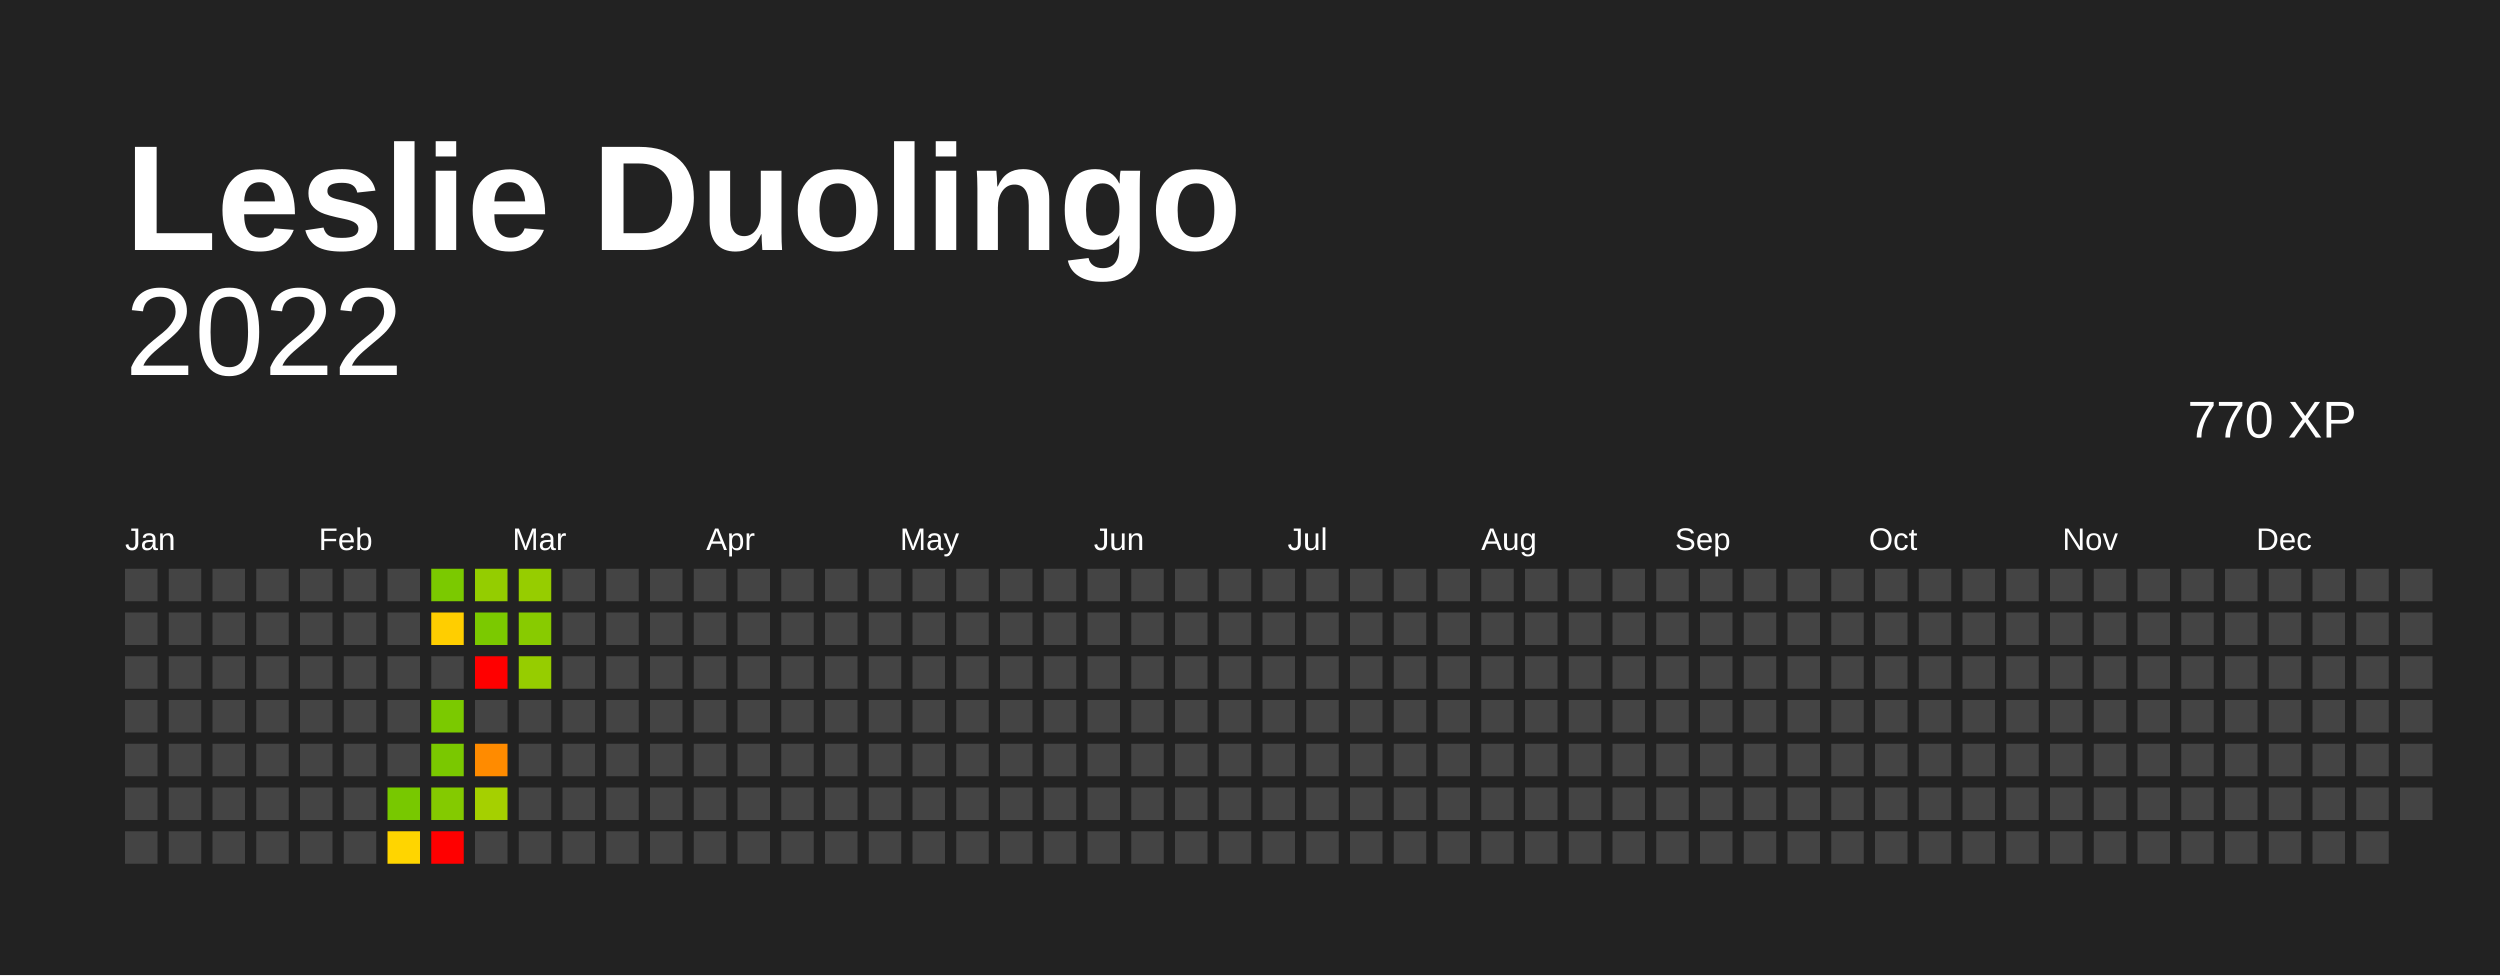
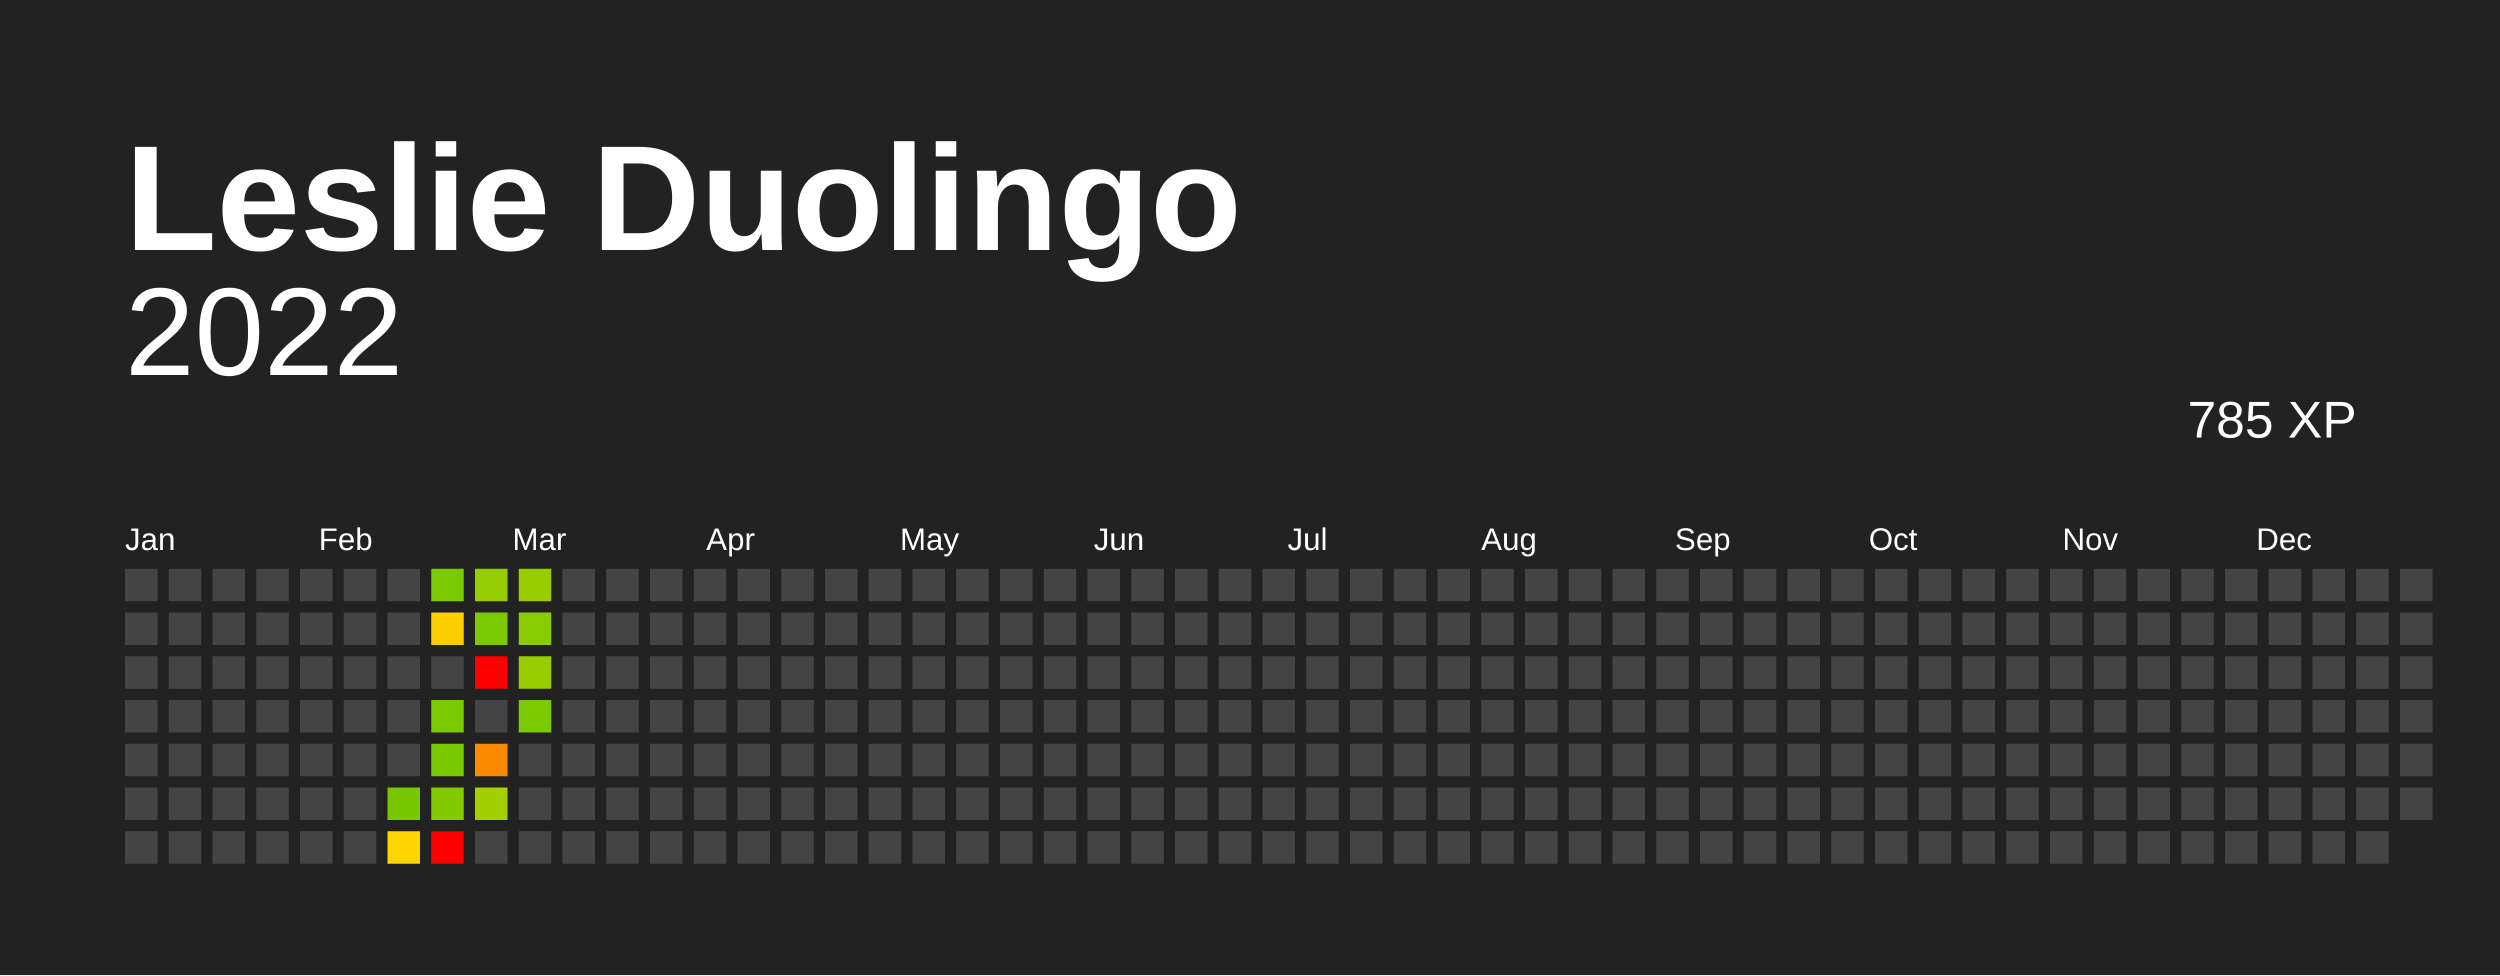
<svg xmlns="http://www.w3.org/2000/svg" baseProfile="full" height="78mm" version="1.1" viewBox="0,0,200,78" width="200mm">
  <defs />
  <rect fill="#222222" height="78" width="200" x="0" y="0" />
  <text fill="#FFFFFF" style="font-size:12px; font-family:Arial; font-weight:bold;" x="10" y="20">Leslie Duolingo</text>
  <text alignment-baseline="hanging" fill="#FFFFFF" style="font-size:10.0px; font-family:Arial;" x="10" y="30">2022</text>
-   <text alignment-baseline="hanging" fill="#FFFFFF" style="font-size:4.125px; font-family:Arial;" x="175" y="35">770 XP</text>
+   <text alignment-baseline="hanging" fill="#FFFFFF" style="font-size:4.125px; font-family:Arial;" x="175" y="35">785 XP</text>
  <text fill="#FFFFFF" style="font-size:2.5px; font-family:Arial" x="10.0" y="44">Jan</text>
  <text fill="#FFFFFF" style="font-size:2.5px; font-family:Arial" x="25.5" y="44">Feb</text>
  <text fill="#FFFFFF" style="font-size:2.5px; font-family:Arial" x="41.0" y="44">Mar</text>
  <text fill="#FFFFFF" style="font-size:2.5px; font-family:Arial" x="56.5" y="44">Apr</text>
  <text fill="#FFFFFF" style="font-size:2.5px; font-family:Arial" x="72.0" y="44">May</text>
  <text fill="#FFFFFF" style="font-size:2.5px; font-family:Arial" x="87.5" y="44">Jun</text>
  <text fill="#FFFFFF" style="font-size:2.5px; font-family:Arial" x="103.0" y="44">Jul</text>
  <text fill="#FFFFFF" style="font-size:2.5px; font-family:Arial" x="118.5" y="44">Aug</text>
  <text fill="#FFFFFF" style="font-size:2.5px; font-family:Arial" x="134.0" y="44">Sep</text>
  <text fill="#FFFFFF" style="font-size:2.5px; font-family:Arial" x="149.5" y="44">Oct</text>
  <text fill="#FFFFFF" style="font-size:2.5px; font-family:Arial" x="165.0" y="44">Nov</text>
  <text fill="#FFFFFF" style="font-size:2.5px; font-family:Arial" x="180.5" y="44">Dec</text>
  <rect fill="#444444" height="2.6" width="2.6" x="10.0" y="45.5" />
  <rect fill="#444444" height="2.6" width="2.6" x="10.0" y="49.0" />
  <rect fill="#444444" height="2.6" width="2.6" x="10.0" y="52.5" />
  <rect fill="#444444" height="2.6" width="2.6" x="10.0" y="56.0" />
  <rect fill="#444444" height="2.6" width="2.6" x="10.0" y="59.5" />
  <rect fill="#444444" height="2.6" width="2.6" x="10.0" y="63.0" />
  <rect fill="#444444" height="2.6" width="2.6" x="10.0" y="66.5" />
  <rect fill="#444444" height="2.6" width="2.6" x="13.5" y="45.5" />
  <rect fill="#444444" height="2.6" width="2.6" x="13.5" y="49.0" />
  <rect fill="#444444" height="2.6" width="2.6" x="13.5" y="52.5" />
  <rect fill="#444444" height="2.6" width="2.6" x="13.5" y="56.0" />
  <rect fill="#444444" height="2.6" width="2.6" x="13.5" y="59.5" />
  <rect fill="#444444" height="2.6" width="2.6" x="13.5" y="63.0" />
  <rect fill="#444444" height="2.6" width="2.6" x="13.5" y="66.5" />
  <rect fill="#444444" height="2.6" width="2.6" x="17.0" y="45.5" />
  <rect fill="#444444" height="2.6" width="2.6" x="17.0" y="49.0" />
  <rect fill="#444444" height="2.6" width="2.6" x="17.0" y="52.5" />
  <rect fill="#444444" height="2.6" width="2.6" x="17.0" y="56.0" />
  <rect fill="#444444" height="2.6" width="2.6" x="17.0" y="59.5" />
  <rect fill="#444444" height="2.6" width="2.6" x="17.0" y="63.0" />
  <rect fill="#444444" height="2.6" width="2.6" x="17.0" y="66.5" />
  <rect fill="#444444" height="2.6" width="2.6" x="20.5" y="45.5" />
  <rect fill="#444444" height="2.6" width="2.6" x="20.5" y="49.0" />
  <rect fill="#444444" height="2.6" width="2.6" x="20.5" y="52.5" />
  <rect fill="#444444" height="2.6" width="2.6" x="20.5" y="56.0" />
  <rect fill="#444444" height="2.6" width="2.6" x="20.5" y="59.5" />
  <rect fill="#444444" height="2.6" width="2.6" x="20.5" y="63.0" />
  <rect fill="#444444" height="2.6" width="2.6" x="20.5" y="66.5" />
  <rect fill="#444444" height="2.6" width="2.6" x="24.0" y="45.5" />
  <rect fill="#444444" height="2.6" width="2.6" x="24.0" y="49.0" />
  <rect fill="#444444" height="2.6" width="2.6" x="24.0" y="52.5" />
  <rect fill="#444444" height="2.6" width="2.6" x="24.0" y="56.0" />
  <rect fill="#444444" height="2.6" width="2.6" x="24.0" y="59.5" />
  <rect fill="#444444" height="2.6" width="2.6" x="24.0" y="63.0" />
  <rect fill="#444444" height="2.6" width="2.6" x="24.0" y="66.5" />
  <rect fill="#444444" height="2.6" width="2.6" x="27.5" y="45.5" />
  <rect fill="#444444" height="2.6" width="2.6" x="27.5" y="49.0" />
  <rect fill="#444444" height="2.6" width="2.6" x="27.5" y="52.5" />
  <rect fill="#444444" height="2.6" width="2.6" x="27.5" y="56.0" />
  <rect fill="#444444" height="2.6" width="2.6" x="27.5" y="59.5" />
  <rect fill="#444444" height="2.6" width="2.6" x="27.5" y="63.0" />
  <rect fill="#444444" height="2.6" width="2.6" x="27.5" y="66.5" />
  <rect fill="#444444" height="2.6" width="2.6" x="31.0" y="45.5" />
  <rect fill="#444444" height="2.6" width="2.6" x="31.0" y="49.0" />
  <rect fill="#444444" height="2.6" width="2.6" x="31.0" y="52.5" />
  <rect fill="#444444" height="2.6" width="2.6" x="31.0" y="56.0" />
  <rect fill="#444444" height="2.6" width="2.6" x="31.0" y="59.5" />
  <rect fill="#78c800" height="2.6" width="2.6" x="31.0" y="63.0" />
  <rect fill="#ffd500" height="2.6" width="2.6" x="31.0" y="66.5" />
  <rect fill="#7bc900" height="2.6" width="2.6" x="34.5" y="45.5" />
  <rect fill="#ffce00" height="2.6" width="2.6" x="34.5" y="49.0" />
  <rect fill="#444444" height="2.6" width="2.6" x="34.5" y="52.5" />
  <rect fill="#7bc900" height="2.6" width="2.6" x="34.5" y="56.0" />
  <rect fill="#7ac800" height="2.6" width="2.6" x="34.5" y="59.5" />
  <rect fill="#84ca00" height="2.6" width="2.6" x="34.5" y="63.0" />
  <rect fill="red" height="2.6" width="2.6" x="34.5" y="66.5" />
  <rect fill="#94cd00" height="2.6" width="2.6" x="38.0" y="45.5" />
  <rect fill="#7bc900" height="2.6" width="2.6" x="38.0" y="49.0" />
  <rect fill="red" height="2.6" width="2.6" x="38.0" y="52.5" />
  <rect fill="#444444" height="2.6" width="2.6" x="38.0" y="56.0" />
  <rect fill="#ff8b00" height="2.6" width="2.6" x="38.0" y="59.5" />
  <rect fill="#a5d000" height="2.6" width="2.6" x="38.0" y="63.0" />
  <rect fill="#444444" height="2.6" width="2.6" x="38.0" y="66.5" />
  <rect fill="#96cd00" height="2.6" width="2.6" x="41.5" y="45.5" />
  <rect fill="#88cb00" height="2.6" width="2.6" x="41.5" y="49.0" />
  <rect fill="#96cd00" height="2.6" width="2.6" x="41.5" y="52.5" />
-   <rect fill="#444444" height="2.6" width="2.6" x="41.5" y="56.0" />
+   <rect fill="#7bc900" height="2.6" width="2.6" x="41.5" y="56.0" />
  <rect fill="#444444" height="2.6" width="2.6" x="41.5" y="59.5" />
  <rect fill="#444444" height="2.6" width="2.6" x="41.5" y="63.0" />
  <rect fill="#444444" height="2.6" width="2.6" x="41.5" y="66.5" />
  <rect fill="#444444" height="2.6" width="2.6" x="45.0" y="45.5" />
  <rect fill="#444444" height="2.6" width="2.6" x="45.0" y="49.0" />
  <rect fill="#444444" height="2.6" width="2.6" x="45.0" y="52.5" />
  <rect fill="#444444" height="2.6" width="2.6" x="45.0" y="56.0" />
  <rect fill="#444444" height="2.6" width="2.6" x="45.0" y="59.5" />
  <rect fill="#444444" height="2.6" width="2.6" x="45.0" y="63.0" />
  <rect fill="#444444" height="2.6" width="2.6" x="45.0" y="66.5" />
  <rect fill="#444444" height="2.6" width="2.6" x="48.5" y="45.5" />
  <rect fill="#444444" height="2.6" width="2.6" x="48.5" y="49.0" />
  <rect fill="#444444" height="2.6" width="2.6" x="48.5" y="52.5" />
  <rect fill="#444444" height="2.6" width="2.6" x="48.5" y="56.0" />
  <rect fill="#444444" height="2.6" width="2.6" x="48.5" y="59.5" />
  <rect fill="#444444" height="2.6" width="2.6" x="48.5" y="63.0" />
  <rect fill="#444444" height="2.6" width="2.6" x="48.5" y="66.5" />
  <rect fill="#444444" height="2.6" width="2.6" x="52.0" y="45.5" />
  <rect fill="#444444" height="2.6" width="2.6" x="52.0" y="49.0" />
  <rect fill="#444444" height="2.6" width="2.6" x="52.0" y="52.5" />
  <rect fill="#444444" height="2.6" width="2.6" x="52.0" y="56.0" />
  <rect fill="#444444" height="2.6" width="2.6" x="52.0" y="59.5" />
  <rect fill="#444444" height="2.6" width="2.6" x="52.0" y="63.0" />
  <rect fill="#444444" height="2.6" width="2.6" x="52.0" y="66.5" />
  <rect fill="#444444" height="2.6" width="2.6" x="55.5" y="45.5" />
  <rect fill="#444444" height="2.6" width="2.6" x="55.5" y="49.0" />
  <rect fill="#444444" height="2.6" width="2.6" x="55.5" y="52.5" />
  <rect fill="#444444" height="2.6" width="2.6" x="55.5" y="56.0" />
  <rect fill="#444444" height="2.6" width="2.6" x="55.5" y="59.5" />
  <rect fill="#444444" height="2.6" width="2.6" x="55.5" y="63.0" />
  <rect fill="#444444" height="2.6" width="2.6" x="55.5" y="66.5" />
  <rect fill="#444444" height="2.6" width="2.6" x="59.0" y="45.5" />
  <rect fill="#444444" height="2.6" width="2.6" x="59.0" y="49.0" />
  <rect fill="#444444" height="2.6" width="2.6" x="59.0" y="52.5" />
  <rect fill="#444444" height="2.6" width="2.6" x="59.0" y="56.0" />
  <rect fill="#444444" height="2.6" width="2.6" x="59.0" y="59.5" />
  <rect fill="#444444" height="2.6" width="2.6" x="59.0" y="63.0" />
  <rect fill="#444444" height="2.6" width="2.6" x="59.0" y="66.5" />
  <rect fill="#444444" height="2.6" width="2.6" x="62.5" y="45.5" />
  <rect fill="#444444" height="2.6" width="2.6" x="62.5" y="49.0" />
  <rect fill="#444444" height="2.6" width="2.6" x="62.5" y="52.5" />
  <rect fill="#444444" height="2.6" width="2.6" x="62.5" y="56.0" />
  <rect fill="#444444" height="2.6" width="2.6" x="62.5" y="59.5" />
  <rect fill="#444444" height="2.6" width="2.6" x="62.5" y="63.0" />
  <rect fill="#444444" height="2.6" width="2.6" x="62.5" y="66.5" />
  <rect fill="#444444" height="2.6" width="2.6" x="66.0" y="45.5" />
  <rect fill="#444444" height="2.6" width="2.6" x="66.0" y="49.0" />
  <rect fill="#444444" height="2.6" width="2.6" x="66.0" y="52.5" />
  <rect fill="#444444" height="2.6" width="2.6" x="66.0" y="56.0" />
  <rect fill="#444444" height="2.6" width="2.6" x="66.0" y="59.5" />
  <rect fill="#444444" height="2.6" width="2.6" x="66.0" y="63.0" />
  <rect fill="#444444" height="2.6" width="2.6" x="66.0" y="66.5" />
  <rect fill="#444444" height="2.6" width="2.6" x="69.5" y="45.5" />
  <rect fill="#444444" height="2.6" width="2.6" x="69.5" y="49.0" />
  <rect fill="#444444" height="2.6" width="2.6" x="69.5" y="52.5" />
  <rect fill="#444444" height="2.6" width="2.6" x="69.5" y="56.0" />
  <rect fill="#444444" height="2.6" width="2.6" x="69.5" y="59.5" />
  <rect fill="#444444" height="2.6" width="2.6" x="69.5" y="63.0" />
  <rect fill="#444444" height="2.6" width="2.6" x="69.5" y="66.5" />
  <rect fill="#444444" height="2.6" width="2.6" x="73.0" y="45.5" />
  <rect fill="#444444" height="2.6" width="2.6" x="73.0" y="49.0" />
  <rect fill="#444444" height="2.6" width="2.6" x="73.0" y="52.5" />
  <rect fill="#444444" height="2.6" width="2.6" x="73.0" y="56.0" />
  <rect fill="#444444" height="2.6" width="2.6" x="73.0" y="59.5" />
  <rect fill="#444444" height="2.6" width="2.6" x="73.0" y="63.0" />
  <rect fill="#444444" height="2.6" width="2.6" x="73.0" y="66.5" />
  <rect fill="#444444" height="2.6" width="2.6" x="76.5" y="45.5" />
  <rect fill="#444444" height="2.6" width="2.6" x="76.5" y="49.0" />
  <rect fill="#444444" height="2.6" width="2.6" x="76.5" y="52.5" />
  <rect fill="#444444" height="2.6" width="2.6" x="76.5" y="56.0" />
  <rect fill="#444444" height="2.6" width="2.6" x="76.5" y="59.5" />
  <rect fill="#444444" height="2.6" width="2.6" x="76.5" y="63.0" />
  <rect fill="#444444" height="2.6" width="2.6" x="76.5" y="66.5" />
  <rect fill="#444444" height="2.6" width="2.6" x="80.0" y="45.5" />
  <rect fill="#444444" height="2.6" width="2.6" x="80.0" y="49.0" />
  <rect fill="#444444" height="2.6" width="2.6" x="80.0" y="52.5" />
  <rect fill="#444444" height="2.6" width="2.6" x="80.0" y="56.0" />
  <rect fill="#444444" height="2.6" width="2.6" x="80.0" y="59.5" />
  <rect fill="#444444" height="2.6" width="2.6" x="80.0" y="63.0" />
  <rect fill="#444444" height="2.6" width="2.6" x="80.0" y="66.5" />
  <rect fill="#444444" height="2.6" width="2.6" x="83.5" y="45.5" />
  <rect fill="#444444" height="2.6" width="2.6" x="83.5" y="49.0" />
  <rect fill="#444444" height="2.6" width="2.6" x="83.5" y="52.5" />
  <rect fill="#444444" height="2.6" width="2.6" x="83.5" y="56.0" />
  <rect fill="#444444" height="2.6" width="2.6" x="83.5" y="59.5" />
  <rect fill="#444444" height="2.6" width="2.6" x="83.5" y="63.0" />
  <rect fill="#444444" height="2.6" width="2.6" x="83.5" y="66.5" />
  <rect fill="#444444" height="2.6" width="2.6" x="87.0" y="45.5" />
  <rect fill="#444444" height="2.6" width="2.6" x="87.0" y="49.0" />
  <rect fill="#444444" height="2.6" width="2.6" x="87.0" y="52.5" />
  <rect fill="#444444" height="2.6" width="2.6" x="87.0" y="56.0" />
  <rect fill="#444444" height="2.6" width="2.6" x="87.0" y="59.5" />
  <rect fill="#444444" height="2.6" width="2.6" x="87.0" y="63.0" />
  <rect fill="#444444" height="2.6" width="2.6" x="87.0" y="66.5" />
  <rect fill="#444444" height="2.6" width="2.6" x="90.5" y="45.5" />
  <rect fill="#444444" height="2.6" width="2.6" x="90.5" y="49.0" />
  <rect fill="#444444" height="2.6" width="2.6" x="90.5" y="52.5" />
  <rect fill="#444444" height="2.6" width="2.6" x="90.5" y="56.0" />
  <rect fill="#444444" height="2.6" width="2.6" x="90.5" y="59.5" />
  <rect fill="#444444" height="2.6" width="2.6" x="90.5" y="63.0" />
  <rect fill="#444444" height="2.6" width="2.6" x="90.5" y="66.5" />
  <rect fill="#444444" height="2.6" width="2.6" x="94.0" y="45.5" />
  <rect fill="#444444" height="2.6" width="2.6" x="94.0" y="49.0" />
  <rect fill="#444444" height="2.6" width="2.6" x="94.0" y="52.5" />
  <rect fill="#444444" height="2.6" width="2.6" x="94.0" y="56.0" />
  <rect fill="#444444" height="2.6" width="2.6" x="94.0" y="59.5" />
  <rect fill="#444444" height="2.6" width="2.6" x="94.0" y="63.0" />
  <rect fill="#444444" height="2.6" width="2.6" x="94.0" y="66.5" />
  <rect fill="#444444" height="2.6" width="2.6" x="97.5" y="45.5" />
  <rect fill="#444444" height="2.6" width="2.6" x="97.5" y="49.0" />
  <rect fill="#444444" height="2.6" width="2.6" x="97.5" y="52.5" />
  <rect fill="#444444" height="2.6" width="2.6" x="97.5" y="56.0" />
  <rect fill="#444444" height="2.6" width="2.6" x="97.5" y="59.5" />
  <rect fill="#444444" height="2.6" width="2.6" x="97.5" y="63.0" />
  <rect fill="#444444" height="2.6" width="2.6" x="97.5" y="66.5" />
  <rect fill="#444444" height="2.6" width="2.6" x="101.0" y="45.5" />
  <rect fill="#444444" height="2.6" width="2.6" x="101.0" y="49.0" />
  <rect fill="#444444" height="2.6" width="2.6" x="101.0" y="52.5" />
  <rect fill="#444444" height="2.6" width="2.6" x="101.0" y="56.0" />
  <rect fill="#444444" height="2.6" width="2.6" x="101.0" y="59.5" />
  <rect fill="#444444" height="2.6" width="2.6" x="101.0" y="63.0" />
  <rect fill="#444444" height="2.6" width="2.6" x="101.0" y="66.5" />
  <rect fill="#444444" height="2.6" width="2.6" x="104.5" y="45.5" />
  <rect fill="#444444" height="2.6" width="2.6" x="104.5" y="49.0" />
  <rect fill="#444444" height="2.6" width="2.6" x="104.5" y="52.5" />
  <rect fill="#444444" height="2.6" width="2.6" x="104.5" y="56.0" />
  <rect fill="#444444" height="2.6" width="2.6" x="104.5" y="59.5" />
  <rect fill="#444444" height="2.6" width="2.6" x="104.5" y="63.0" />
  <rect fill="#444444" height="2.6" width="2.6" x="104.5" y="66.5" />
  <rect fill="#444444" height="2.6" width="2.6" x="108.0" y="45.5" />
  <rect fill="#444444" height="2.6" width="2.6" x="108.0" y="49.0" />
  <rect fill="#444444" height="2.6" width="2.6" x="108.0" y="52.5" />
  <rect fill="#444444" height="2.6" width="2.6" x="108.0" y="56.0" />
  <rect fill="#444444" height="2.6" width="2.6" x="108.0" y="59.5" />
  <rect fill="#444444" height="2.6" width="2.6" x="108.0" y="63.0" />
  <rect fill="#444444" height="2.6" width="2.6" x="108.0" y="66.5" />
  <rect fill="#444444" height="2.6" width="2.6" x="111.5" y="45.5" />
  <rect fill="#444444" height="2.6" width="2.6" x="111.5" y="49.0" />
  <rect fill="#444444" height="2.6" width="2.6" x="111.5" y="52.5" />
  <rect fill="#444444" height="2.6" width="2.6" x="111.5" y="56.0" />
  <rect fill="#444444" height="2.6" width="2.6" x="111.5" y="59.5" />
  <rect fill="#444444" height="2.6" width="2.6" x="111.5" y="63.0" />
  <rect fill="#444444" height="2.6" width="2.6" x="111.5" y="66.5" />
  <rect fill="#444444" height="2.6" width="2.6" x="115.0" y="45.5" />
  <rect fill="#444444" height="2.6" width="2.6" x="115.0" y="49.0" />
  <rect fill="#444444" height="2.6" width="2.6" x="115.0" y="52.5" />
  <rect fill="#444444" height="2.6" width="2.6" x="115.0" y="56.0" />
  <rect fill="#444444" height="2.6" width="2.6" x="115.0" y="59.5" />
  <rect fill="#444444" height="2.6" width="2.6" x="115.0" y="63.0" />
  <rect fill="#444444" height="2.6" width="2.6" x="115.0" y="66.5" />
  <rect fill="#444444" height="2.6" width="2.6" x="118.5" y="45.5" />
  <rect fill="#444444" height="2.6" width="2.6" x="118.5" y="49.0" />
  <rect fill="#444444" height="2.6" width="2.6" x="118.5" y="52.5" />
  <rect fill="#444444" height="2.6" width="2.6" x="118.5" y="56.0" />
  <rect fill="#444444" height="2.6" width="2.6" x="118.5" y="59.5" />
  <rect fill="#444444" height="2.6" width="2.6" x="118.5" y="63.0" />
  <rect fill="#444444" height="2.6" width="2.6" x="118.5" y="66.5" />
  <rect fill="#444444" height="2.6" width="2.6" x="122.0" y="45.5" />
  <rect fill="#444444" height="2.6" width="2.6" x="122.0" y="49.0" />
  <rect fill="#444444" height="2.6" width="2.6" x="122.0" y="52.5" />
  <rect fill="#444444" height="2.6" width="2.6" x="122.0" y="56.0" />
  <rect fill="#444444" height="2.6" width="2.6" x="122.0" y="59.5" />
  <rect fill="#444444" height="2.6" width="2.6" x="122.0" y="63.0" />
  <rect fill="#444444" height="2.6" width="2.6" x="122.0" y="66.5" />
  <rect fill="#444444" height="2.6" width="2.6" x="125.5" y="45.5" />
  <rect fill="#444444" height="2.6" width="2.6" x="125.5" y="49.0" />
  <rect fill="#444444" height="2.6" width="2.6" x="125.5" y="52.5" />
  <rect fill="#444444" height="2.6" width="2.6" x="125.5" y="56.0" />
  <rect fill="#444444" height="2.6" width="2.6" x="125.5" y="59.5" />
  <rect fill="#444444" height="2.6" width="2.6" x="125.5" y="63.0" />
  <rect fill="#444444" height="2.6" width="2.6" x="125.5" y="66.5" />
  <rect fill="#444444" height="2.6" width="2.6" x="129.0" y="45.5" />
  <rect fill="#444444" height="2.6" width="2.6" x="129.0" y="49.0" />
  <rect fill="#444444" height="2.6" width="2.6" x="129.0" y="52.5" />
  <rect fill="#444444" height="2.6" width="2.6" x="129.0" y="56.0" />
  <rect fill="#444444" height="2.6" width="2.6" x="129.0" y="59.5" />
  <rect fill="#444444" height="2.6" width="2.6" x="129.0" y="63.0" />
  <rect fill="#444444" height="2.6" width="2.6" x="129.0" y="66.5" />
  <rect fill="#444444" height="2.6" width="2.6" x="132.5" y="45.5" />
  <rect fill="#444444" height="2.6" width="2.6" x="132.5" y="49.0" />
  <rect fill="#444444" height="2.6" width="2.6" x="132.5" y="52.5" />
  <rect fill="#444444" height="2.6" width="2.6" x="132.5" y="56.0" />
  <rect fill="#444444" height="2.6" width="2.6" x="132.5" y="59.5" />
  <rect fill="#444444" height="2.6" width="2.6" x="132.5" y="63.0" />
  <rect fill="#444444" height="2.6" width="2.6" x="132.5" y="66.5" />
  <rect fill="#444444" height="2.6" width="2.6" x="136.0" y="45.5" />
  <rect fill="#444444" height="2.6" width="2.6" x="136.0" y="49.0" />
  <rect fill="#444444" height="2.6" width="2.6" x="136.0" y="52.5" />
  <rect fill="#444444" height="2.6" width="2.6" x="136.0" y="56.0" />
  <rect fill="#444444" height="2.6" width="2.6" x="136.0" y="59.5" />
  <rect fill="#444444" height="2.6" width="2.6" x="136.0" y="63.0" />
  <rect fill="#444444" height="2.6" width="2.6" x="136.0" y="66.5" />
  <rect fill="#444444" height="2.6" width="2.6" x="139.5" y="45.5" />
  <rect fill="#444444" height="2.6" width="2.6" x="139.5" y="49.0" />
  <rect fill="#444444" height="2.6" width="2.6" x="139.5" y="52.5" />
  <rect fill="#444444" height="2.6" width="2.6" x="139.5" y="56.0" />
  <rect fill="#444444" height="2.6" width="2.6" x="139.5" y="59.5" />
  <rect fill="#444444" height="2.6" width="2.6" x="139.5" y="63.0" />
  <rect fill="#444444" height="2.6" width="2.6" x="139.5" y="66.5" />
  <rect fill="#444444" height="2.6" width="2.6" x="143.0" y="45.5" />
  <rect fill="#444444" height="2.6" width="2.6" x="143.0" y="49.0" />
  <rect fill="#444444" height="2.6" width="2.6" x="143.0" y="52.5" />
  <rect fill="#444444" height="2.6" width="2.6" x="143.0" y="56.0" />
  <rect fill="#444444" height="2.6" width="2.6" x="143.0" y="59.5" />
  <rect fill="#444444" height="2.6" width="2.6" x="143.0" y="63.0" />
  <rect fill="#444444" height="2.6" width="2.6" x="143.0" y="66.5" />
  <rect fill="#444444" height="2.6" width="2.6" x="146.5" y="45.5" />
  <rect fill="#444444" height="2.6" width="2.6" x="146.5" y="49.0" />
  <rect fill="#444444" height="2.6" width="2.6" x="146.5" y="52.5" />
  <rect fill="#444444" height="2.6" width="2.6" x="146.5" y="56.0" />
  <rect fill="#444444" height="2.6" width="2.6" x="146.5" y="59.5" />
  <rect fill="#444444" height="2.6" width="2.6" x="146.5" y="63.0" />
  <rect fill="#444444" height="2.6" width="2.6" x="146.5" y="66.5" />
  <rect fill="#444444" height="2.6" width="2.6" x="150.0" y="45.5" />
  <rect fill="#444444" height="2.6" width="2.6" x="150.0" y="49.0" />
  <rect fill="#444444" height="2.6" width="2.6" x="150.0" y="52.5" />
  <rect fill="#444444" height="2.6" width="2.6" x="150.0" y="56.0" />
  <rect fill="#444444" height="2.6" width="2.6" x="150.0" y="59.5" />
  <rect fill="#444444" height="2.6" width="2.6" x="150.0" y="63.0" />
  <rect fill="#444444" height="2.6" width="2.6" x="150.0" y="66.5" />
  <rect fill="#444444" height="2.6" width="2.6" x="153.5" y="45.5" />
  <rect fill="#444444" height="2.6" width="2.6" x="153.5" y="49.0" />
  <rect fill="#444444" height="2.6" width="2.6" x="153.5" y="52.5" />
  <rect fill="#444444" height="2.6" width="2.6" x="153.5" y="56.0" />
  <rect fill="#444444" height="2.6" width="2.6" x="153.5" y="59.5" />
  <rect fill="#444444" height="2.6" width="2.6" x="153.5" y="63.0" />
  <rect fill="#444444" height="2.6" width="2.6" x="153.5" y="66.5" />
  <rect fill="#444444" height="2.6" width="2.6" x="157.0" y="45.5" />
  <rect fill="#444444" height="2.6" width="2.6" x="157.0" y="49.0" />
  <rect fill="#444444" height="2.6" width="2.6" x="157.0" y="52.5" />
  <rect fill="#444444" height="2.6" width="2.6" x="157.0" y="56.0" />
  <rect fill="#444444" height="2.6" width="2.6" x="157.0" y="59.5" />
  <rect fill="#444444" height="2.6" width="2.6" x="157.0" y="63.0" />
  <rect fill="#444444" height="2.6" width="2.6" x="157.0" y="66.5" />
  <rect fill="#444444" height="2.6" width="2.6" x="160.5" y="45.5" />
  <rect fill="#444444" height="2.6" width="2.6" x="160.5" y="49.0" />
  <rect fill="#444444" height="2.6" width="2.6" x="160.5" y="52.5" />
  <rect fill="#444444" height="2.6" width="2.6" x="160.5" y="56.0" />
  <rect fill="#444444" height="2.6" width="2.6" x="160.5" y="59.5" />
  <rect fill="#444444" height="2.6" width="2.6" x="160.5" y="63.0" />
  <rect fill="#444444" height="2.6" width="2.6" x="160.5" y="66.5" />
  <rect fill="#444444" height="2.6" width="2.6" x="164.0" y="45.5" />
  <rect fill="#444444" height="2.6" width="2.6" x="164.0" y="49.0" />
  <rect fill="#444444" height="2.6" width="2.6" x="164.0" y="52.5" />
  <rect fill="#444444" height="2.6" width="2.6" x="164.0" y="56.0" />
  <rect fill="#444444" height="2.6" width="2.6" x="164.0" y="59.5" />
  <rect fill="#444444" height="2.6" width="2.6" x="164.0" y="63.0" />
  <rect fill="#444444" height="2.6" width="2.6" x="164.0" y="66.5" />
  <rect fill="#444444" height="2.6" width="2.6" x="167.5" y="45.5" />
  <rect fill="#444444" height="2.6" width="2.6" x="167.5" y="49.0" />
  <rect fill="#444444" height="2.6" width="2.6" x="167.5" y="52.5" />
  <rect fill="#444444" height="2.6" width="2.6" x="167.5" y="56.0" />
  <rect fill="#444444" height="2.6" width="2.6" x="167.5" y="59.5" />
  <rect fill="#444444" height="2.6" width="2.6" x="167.5" y="63.0" />
  <rect fill="#444444" height="2.6" width="2.6" x="167.5" y="66.5" />
  <rect fill="#444444" height="2.6" width="2.6" x="171.0" y="45.5" />
  <rect fill="#444444" height="2.6" width="2.6" x="171.0" y="49.0" />
  <rect fill="#444444" height="2.6" width="2.6" x="171.0" y="52.5" />
  <rect fill="#444444" height="2.6" width="2.6" x="171.0" y="56.0" />
  <rect fill="#444444" height="2.6" width="2.6" x="171.0" y="59.5" />
  <rect fill="#444444" height="2.6" width="2.6" x="171.0" y="63.0" />
  <rect fill="#444444" height="2.6" width="2.6" x="171.0" y="66.5" />
  <rect fill="#444444" height="2.6" width="2.6" x="174.5" y="45.5" />
  <rect fill="#444444" height="2.6" width="2.6" x="174.5" y="49.0" />
  <rect fill="#444444" height="2.6" width="2.6" x="174.5" y="52.5" />
  <rect fill="#444444" height="2.6" width="2.6" x="174.5" y="56.0" />
  <rect fill="#444444" height="2.6" width="2.6" x="174.5" y="59.5" />
  <rect fill="#444444" height="2.6" width="2.6" x="174.5" y="63.0" />
  <rect fill="#444444" height="2.6" width="2.6" x="174.5" y="66.5" />
  <rect fill="#444444" height="2.6" width="2.6" x="178.0" y="45.5" />
  <rect fill="#444444" height="2.6" width="2.6" x="178.0" y="49.0" />
  <rect fill="#444444" height="2.6" width="2.6" x="178.0" y="52.5" />
  <rect fill="#444444" height="2.6" width="2.6" x="178.0" y="56.0" />
  <rect fill="#444444" height="2.6" width="2.6" x="178.0" y="59.5" />
  <rect fill="#444444" height="2.6" width="2.6" x="178.0" y="63.0" />
  <rect fill="#444444" height="2.6" width="2.6" x="178.0" y="66.5" />
  <rect fill="#444444" height="2.6" width="2.6" x="181.5" y="45.5" />
  <rect fill="#444444" height="2.6" width="2.6" x="181.5" y="49.0" />
  <rect fill="#444444" height="2.6" width="2.6" x="181.5" y="52.5" />
  <rect fill="#444444" height="2.6" width="2.6" x="181.5" y="56.0" />
  <rect fill="#444444" height="2.6" width="2.6" x="181.5" y="59.5" />
  <rect fill="#444444" height="2.6" width="2.6" x="181.5" y="63.0" />
  <rect fill="#444444" height="2.6" width="2.6" x="181.5" y="66.5" />
  <rect fill="#444444" height="2.6" width="2.6" x="185.0" y="45.5" />
  <rect fill="#444444" height="2.6" width="2.6" x="185.0" y="49.0" />
  <rect fill="#444444" height="2.6" width="2.6" x="185.0" y="52.5" />
  <rect fill="#444444" height="2.6" width="2.6" x="185.0" y="56.0" />
  <rect fill="#444444" height="2.6" width="2.6" x="185.0" y="59.5" />
  <rect fill="#444444" height="2.6" width="2.6" x="185.0" y="63.0" />
  <rect fill="#444444" height="2.6" width="2.6" x="185.0" y="66.5" />
  <rect fill="#444444" height="2.6" width="2.6" x="188.5" y="45.5" />
  <rect fill="#444444" height="2.6" width="2.6" x="188.5" y="49.0" />
  <rect fill="#444444" height="2.6" width="2.6" x="188.5" y="52.5" />
  <rect fill="#444444" height="2.6" width="2.6" x="188.5" y="56.0" />
  <rect fill="#444444" height="2.6" width="2.6" x="188.5" y="59.5" />
  <rect fill="#444444" height="2.6" width="2.6" x="188.5" y="63.0" />
  <rect fill="#444444" height="2.6" width="2.6" x="188.5" y="66.5" />
  <rect fill="#444444" height="2.6" width="2.6" x="192.0" y="45.5" />
  <rect fill="#444444" height="2.6" width="2.6" x="192.0" y="49.0" />
  <rect fill="#444444" height="2.6" width="2.6" x="192.0" y="52.5" />
  <rect fill="#444444" height="2.6" width="2.6" x="192.0" y="56.0" />
  <rect fill="#444444" height="2.6" width="2.6" x="192.0" y="59.5" />
  <rect fill="#444444" height="2.6" width="2.6" x="192.0" y="63.0" />
</svg>
